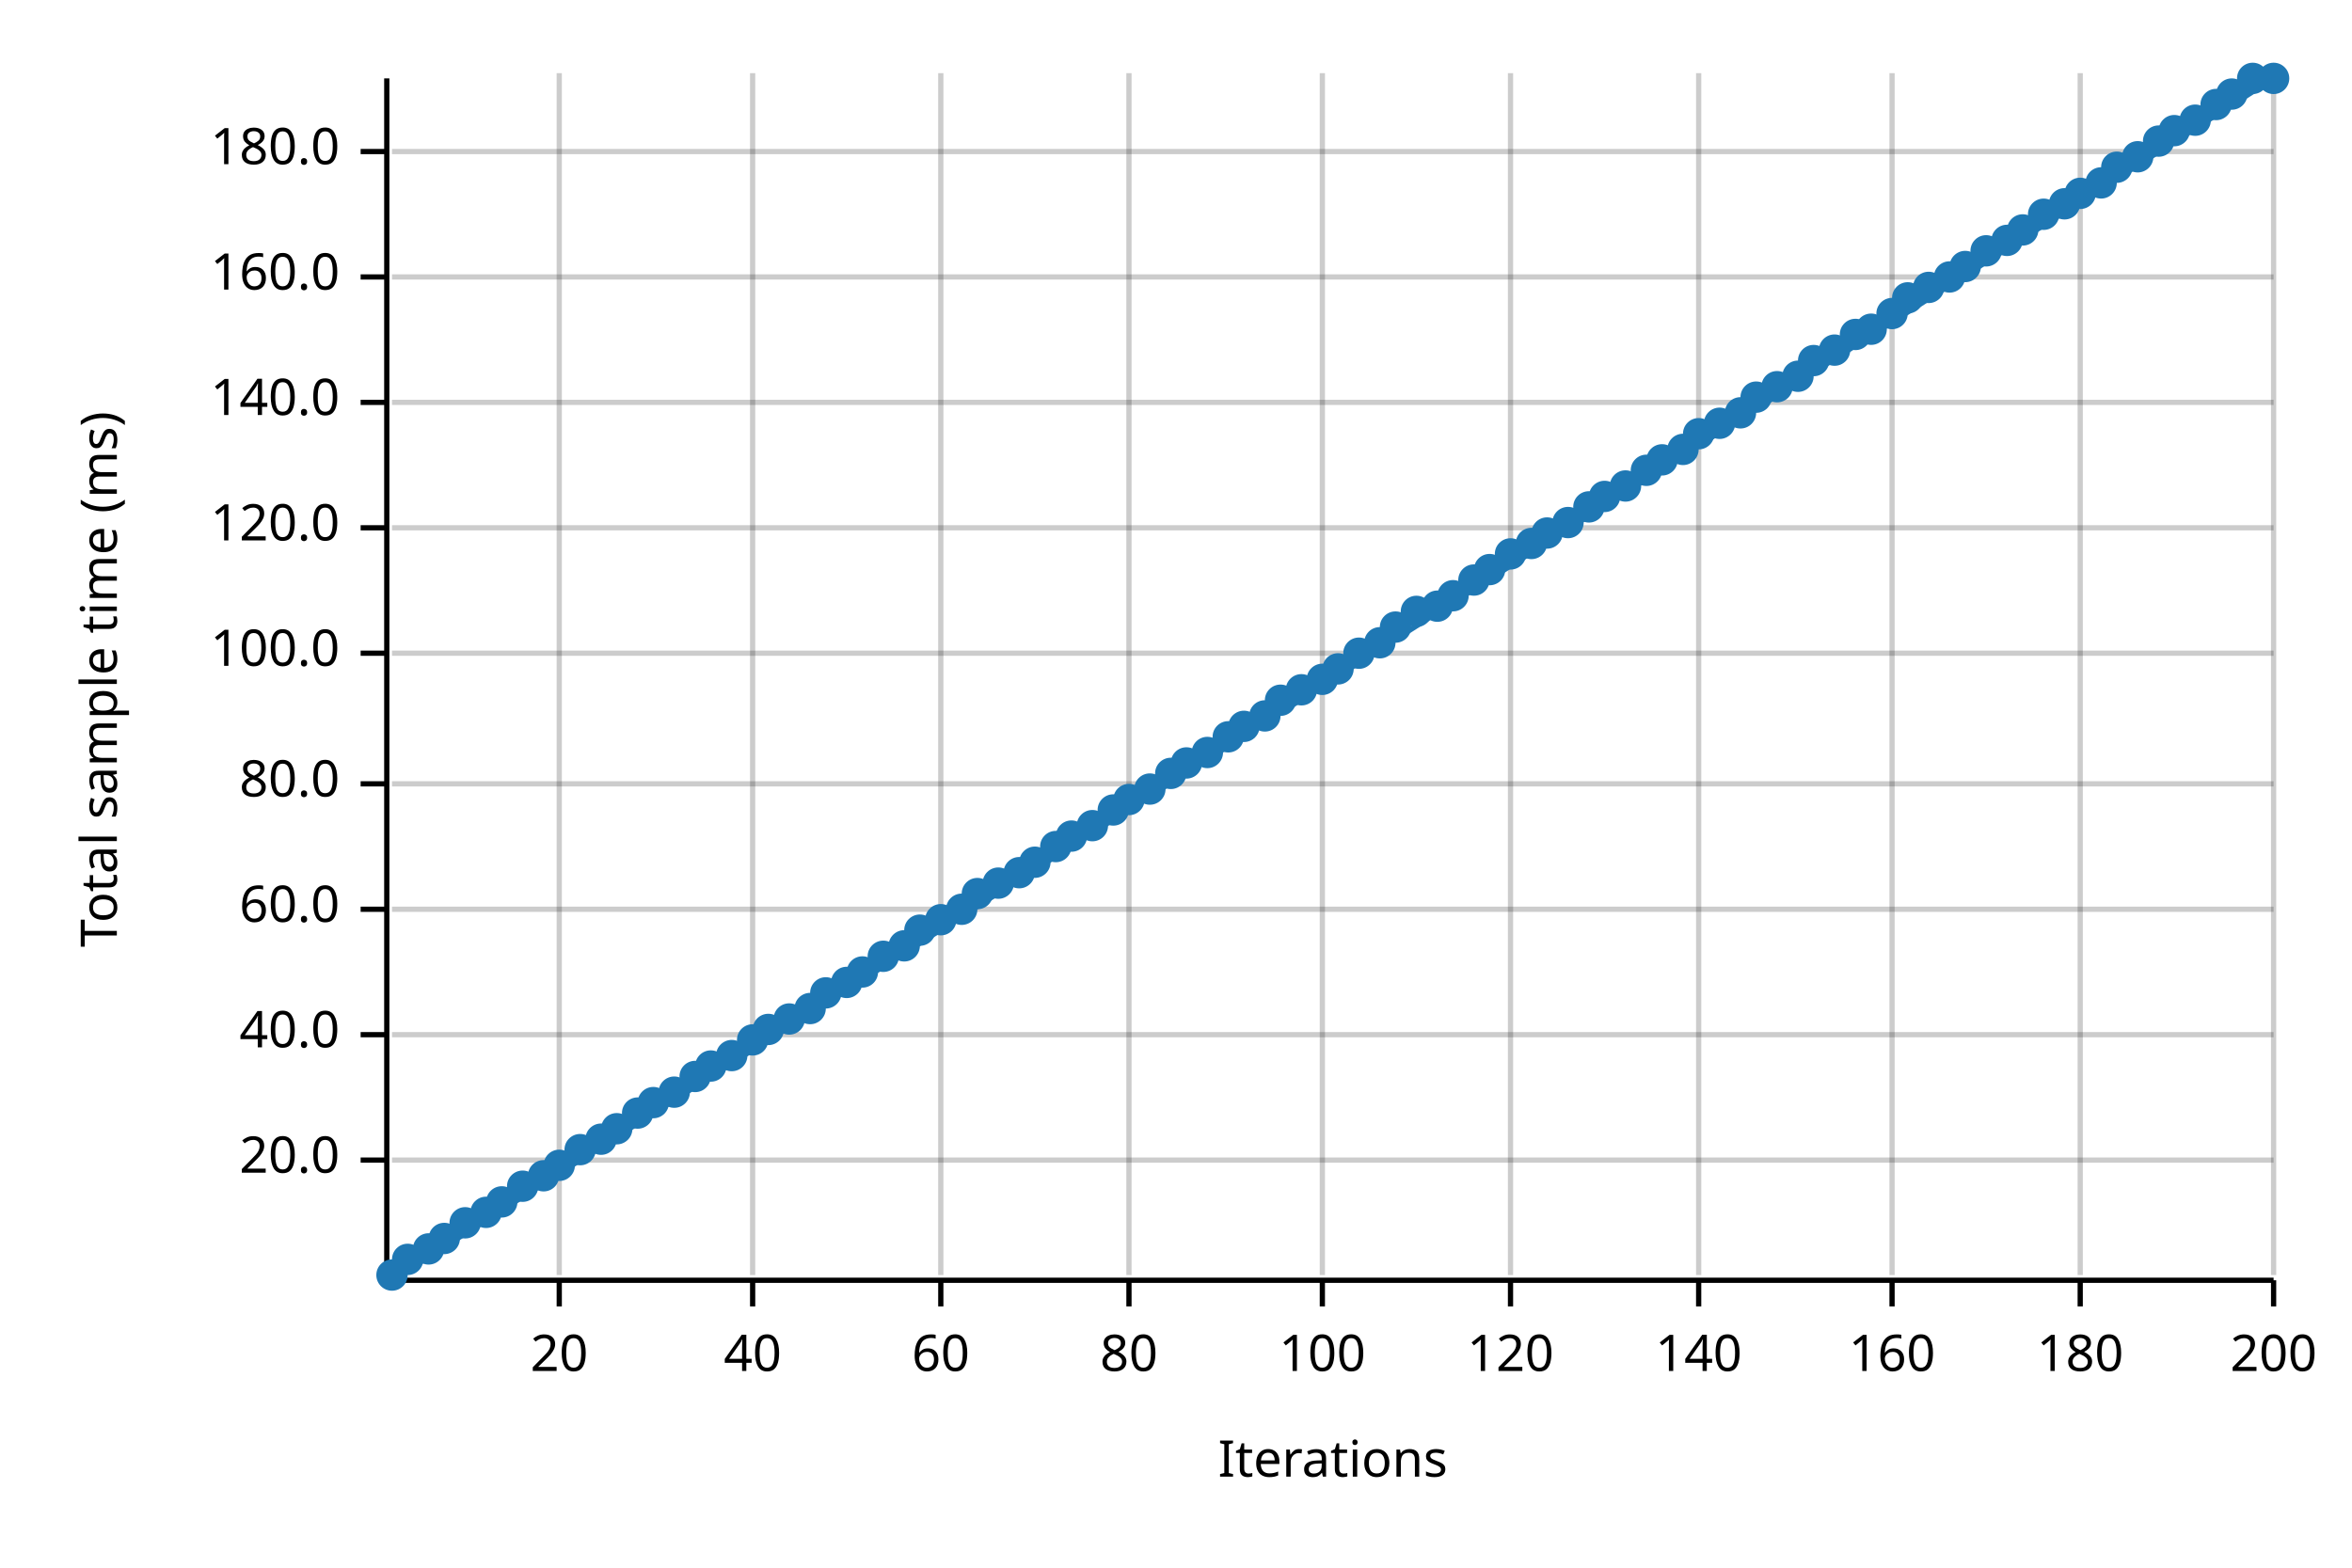
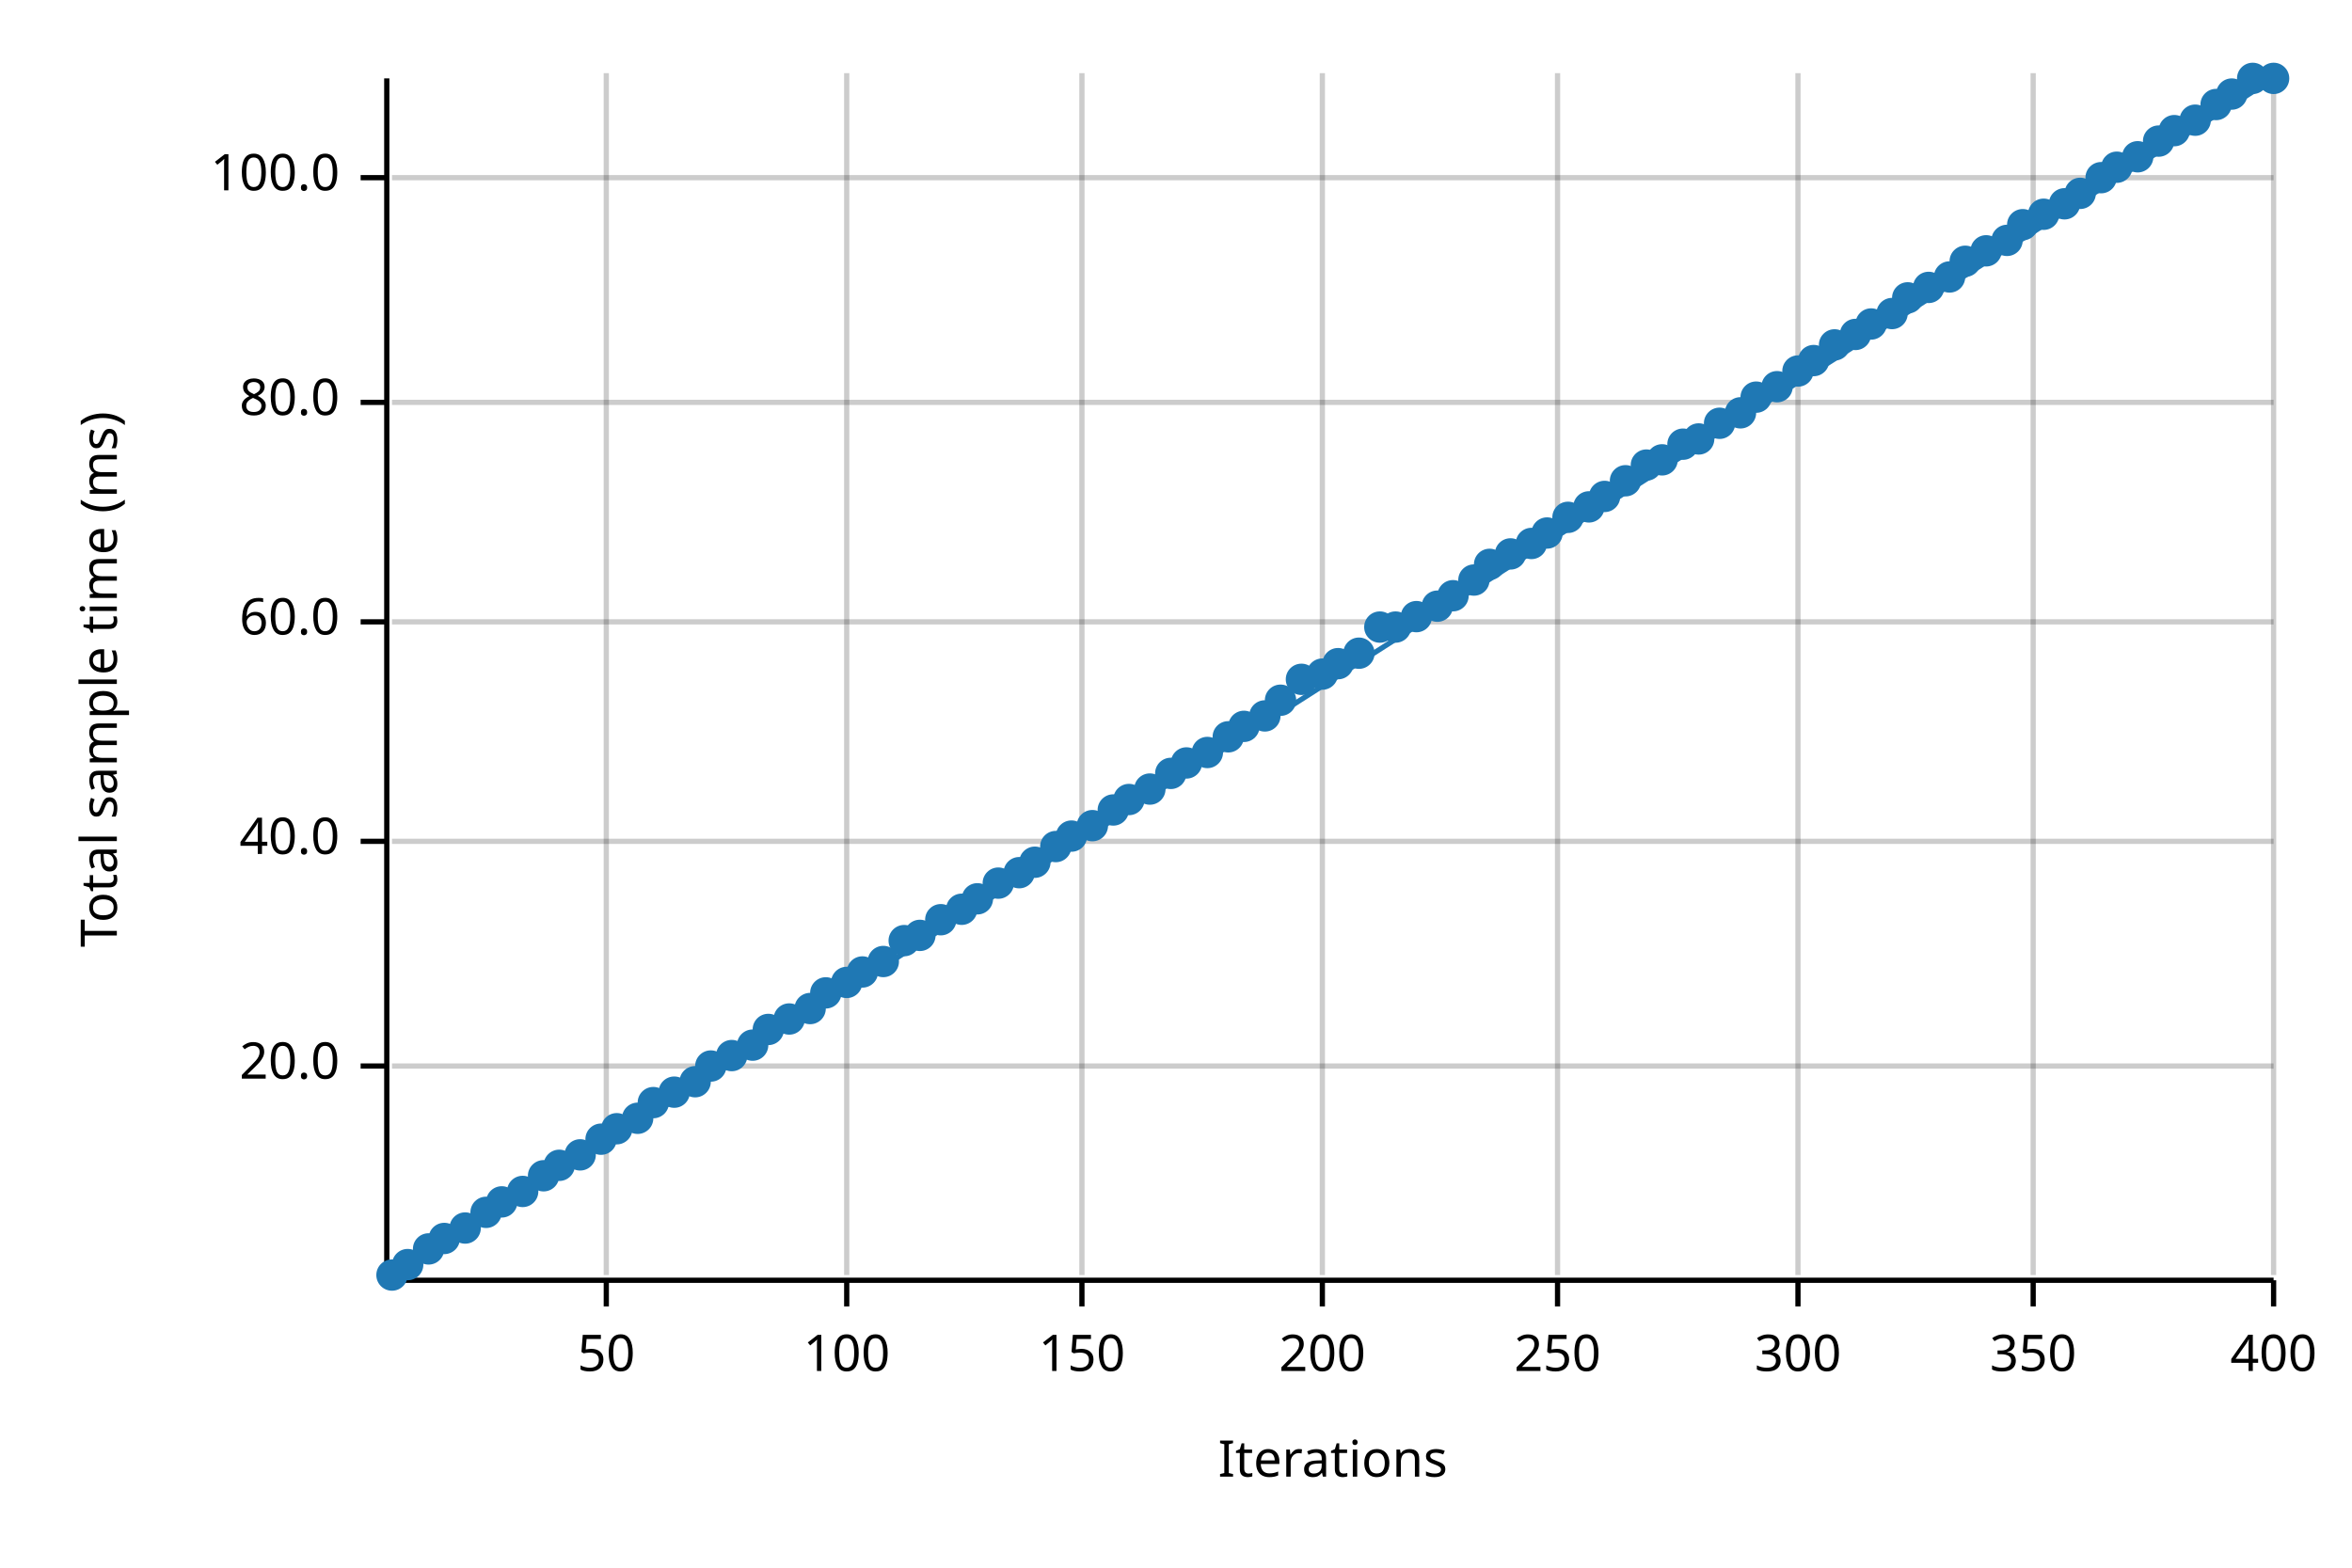
<svg xmlns="http://www.w3.org/2000/svg" width="450" height="300" viewBox="0 0 450 300">
  <text x="15" y="130" dy="0.76em" text-anchor="middle" font-family="sans-serif" font-size="9.677" opacity="1" fill="#000000" transform="rotate(270, 15, 130)">
Total sample time (ms)
</text>
  <text x="255" y="285" dy="-0.5ex" text-anchor="middle" font-family="sans-serif" font-size="9.677" opacity="1" fill="#000000">
Iterations
</text>
-   <line opacity="0.2" stroke="#000000" stroke-width="1" x1="107" y1="244" x2="107" y2="14" />
-   <line opacity="0.2" stroke="#000000" stroke-width="1" x1="144" y1="244" x2="144" y2="14" />
-   <line opacity="0.2" stroke="#000000" stroke-width="1" x1="180" y1="244" x2="180" y2="14" />
-   <line opacity="0.2" stroke="#000000" stroke-width="1" x1="216" y1="244" x2="216" y2="14" />
+   <line opacity="0.2" stroke="#000000" stroke-width="1" x1="116" y1="244" x2="116" y2="14" />
+   <line opacity="0.2" stroke="#000000" stroke-width="1" x1="162" y1="244" x2="162" y2="14" />
+   <line opacity="0.2" stroke="#000000" stroke-width="1" x1="207" y1="244" x2="207" y2="14" />
  <line opacity="0.2" stroke="#000000" stroke-width="1" x1="253" y1="244" x2="253" y2="14" />
-   <line opacity="0.2" stroke="#000000" stroke-width="1" x1="289" y1="244" x2="289" y2="14" />
-   <line opacity="0.2" stroke="#000000" stroke-width="1" x1="325" y1="244" x2="325" y2="14" />
-   <line opacity="0.2" stroke="#000000" stroke-width="1" x1="362" y1="244" x2="362" y2="14" />
-   <line opacity="0.2" stroke="#000000" stroke-width="1" x1="398" y1="244" x2="398" y2="14" />
+   <line opacity="0.2" stroke="#000000" stroke-width="1" x1="298" y1="244" x2="298" y2="14" />
+   <line opacity="0.2" stroke="#000000" stroke-width="1" x1="344" y1="244" x2="344" y2="14" />
+   <line opacity="0.2" stroke="#000000" stroke-width="1" x1="389" y1="244" x2="389" y2="14" />
  <line opacity="0.2" stroke="#000000" stroke-width="1" x1="435" y1="244" x2="435" y2="14" />
-   <line opacity="0.2" stroke="#000000" stroke-width="1" x1="75" y1="222" x2="435" y2="222" />
-   <line opacity="0.2" stroke="#000000" stroke-width="1" x1="75" y1="198" x2="435" y2="198" />
-   <line opacity="0.2" stroke="#000000" stroke-width="1" x1="75" y1="174" x2="435" y2="174" />
-   <line opacity="0.2" stroke="#000000" stroke-width="1" x1="75" y1="150" x2="435" y2="150" />
-   <line opacity="0.2" stroke="#000000" stroke-width="1" x1="75" y1="125" x2="435" y2="125" />
-   <line opacity="0.2" stroke="#000000" stroke-width="1" x1="75" y1="101" x2="435" y2="101" />
+   <line opacity="0.2" stroke="#000000" stroke-width="1" x1="75" y1="204" x2="435" y2="204" />
+   <line opacity="0.2" stroke="#000000" stroke-width="1" x1="75" y1="161" x2="435" y2="161" />
+   <line opacity="0.2" stroke="#000000" stroke-width="1" x1="75" y1="119" x2="435" y2="119" />
  <line opacity="0.2" stroke="#000000" stroke-width="1" x1="75" y1="77" x2="435" y2="77" />
-   <line opacity="0.2" stroke="#000000" stroke-width="1" x1="75" y1="53" x2="435" y2="53" />
-   <line opacity="0.2" stroke="#000000" stroke-width="1" x1="75" y1="29" x2="435" y2="29" />
+   <line opacity="0.2" stroke="#000000" stroke-width="1" x1="75" y1="34" x2="435" y2="34" />
  <polyline fill="none" opacity="1" stroke="#000000" stroke-width="1" points="74,15 74,245 " />
-   <text x="65" y="222" dy="0.5ex" text-anchor="end" font-family="sans-serif" font-size="9.677" opacity="1" fill="#000000">
+   <text x="65" y="204" dy="0.5ex" text-anchor="end" font-family="sans-serif" font-size="9.677" opacity="1" fill="#000000">
20.0
</text>
-   <polyline fill="none" opacity="1" stroke="#000000" stroke-width="1" points="69,222 74,222 " />
-   <text x="65" y="198" dy="0.5ex" text-anchor="end" font-family="sans-serif" font-size="9.677" opacity="1" fill="#000000">
+   <polyline fill="none" opacity="1" stroke="#000000" stroke-width="1" points="69,204 74,204 " />
+   <text x="65" y="161" dy="0.5ex" text-anchor="end" font-family="sans-serif" font-size="9.677" opacity="1" fill="#000000">
40.0
</text>
-   <polyline fill="none" opacity="1" stroke="#000000" stroke-width="1" points="69,198 74,198 " />
-   <text x="65" y="174" dy="0.5ex" text-anchor="end" font-family="sans-serif" font-size="9.677" opacity="1" fill="#000000">
+   <polyline fill="none" opacity="1" stroke="#000000" stroke-width="1" points="69,161 74,161 " />
+   <text x="65" y="119" dy="0.5ex" text-anchor="end" font-family="sans-serif" font-size="9.677" opacity="1" fill="#000000">
60.0
</text>
-   <polyline fill="none" opacity="1" stroke="#000000" stroke-width="1" points="69,174 74,174 " />
-   <text x="65" y="150" dy="0.5ex" text-anchor="end" font-family="sans-serif" font-size="9.677" opacity="1" fill="#000000">
+   <polyline fill="none" opacity="1" stroke="#000000" stroke-width="1" points="69,119 74,119 " />
+   <text x="65" y="77" dy="0.5ex" text-anchor="end" font-family="sans-serif" font-size="9.677" opacity="1" fill="#000000">
80.0
</text>
-   <polyline fill="none" opacity="1" stroke="#000000" stroke-width="1" points="69,150 74,150 " />
-   <text x="65" y="125" dy="0.5ex" text-anchor="end" font-family="sans-serif" font-size="9.677" opacity="1" fill="#000000">
+   <polyline fill="none" opacity="1" stroke="#000000" stroke-width="1" points="69,77 74,77 " />
+   <text x="65" y="34" dy="0.5ex" text-anchor="end" font-family="sans-serif" font-size="9.677" opacity="1" fill="#000000">
100.0
</text>
-   <polyline fill="none" opacity="1" stroke="#000000" stroke-width="1" points="69,125 74,125 " />
-   <text x="65" y="101" dy="0.5ex" text-anchor="end" font-family="sans-serif" font-size="9.677" opacity="1" fill="#000000">
- 120.0
+   <polyline fill="none" opacity="1" stroke="#000000" stroke-width="1" points="69,34 74,34 " />
+   <polyline fill="none" opacity="1" stroke="#000000" stroke-width="1" points="75,245 435,245 " />
+   <text x="116" y="255" dy="0.76em" text-anchor="middle" font-family="sans-serif" font-size="9.677" opacity="1" fill="#000000">
+ 50
</text>
-   <polyline fill="none" opacity="1" stroke="#000000" stroke-width="1" points="69,101 74,101 " />
-   <text x="65" y="77" dy="0.5ex" text-anchor="end" font-family="sans-serif" font-size="9.677" opacity="1" fill="#000000">
- 140.0
- </text>
-   <polyline fill="none" opacity="1" stroke="#000000" stroke-width="1" points="69,77 74,77 " />
-   <text x="65" y="53" dy="0.5ex" text-anchor="end" font-family="sans-serif" font-size="9.677" opacity="1" fill="#000000">
- 160.0
- </text>
-   <polyline fill="none" opacity="1" stroke="#000000" stroke-width="1" points="69,53 74,53 " />
-   <text x="65" y="29" dy="0.5ex" text-anchor="end" font-family="sans-serif" font-size="9.677" opacity="1" fill="#000000">
- 180.0
- </text>
-   <polyline fill="none" opacity="1" stroke="#000000" stroke-width="1" points="69,29 74,29 " />
-   <polyline fill="none" opacity="1" stroke="#000000" stroke-width="1" points="75,245 435,245 " />
-   <text x="107" y="255" dy="0.76em" text-anchor="middle" font-family="sans-serif" font-size="9.677" opacity="1" fill="#000000">
- 20
- </text>
-   <polyline fill="none" opacity="1" stroke="#000000" stroke-width="1" points="107,245 107,250 " />
-   <text x="144" y="255" dy="0.76em" text-anchor="middle" font-family="sans-serif" font-size="9.677" opacity="1" fill="#000000">
- 40
- </text>
-   <polyline fill="none" opacity="1" stroke="#000000" stroke-width="1" points="144,245 144,250 " />
-   <text x="180" y="255" dy="0.76em" text-anchor="middle" font-family="sans-serif" font-size="9.677" opacity="1" fill="#000000">
- 60
- </text>
-   <polyline fill="none" opacity="1" stroke="#000000" stroke-width="1" points="180,245 180,250 " />
-   <text x="216" y="255" dy="0.76em" text-anchor="middle" font-family="sans-serif" font-size="9.677" opacity="1" fill="#000000">
- 80
- </text>
-   <polyline fill="none" opacity="1" stroke="#000000" stroke-width="1" points="216,245 216,250 " />
-   <text x="253" y="255" dy="0.76em" text-anchor="middle" font-family="sans-serif" font-size="9.677" opacity="1" fill="#000000">
+   <polyline fill="none" opacity="1" stroke="#000000" stroke-width="1" points="116,245 116,250 " />
+   <text x="162" y="255" dy="0.76em" text-anchor="middle" font-family="sans-serif" font-size="9.677" opacity="1" fill="#000000">
100
</text>
+   <polyline fill="none" opacity="1" stroke="#000000" stroke-width="1" points="162,245 162,250 " />
+   <text x="207" y="255" dy="0.76em" text-anchor="middle" font-family="sans-serif" font-size="9.677" opacity="1" fill="#000000">
+ 150
+ </text>
+   <polyline fill="none" opacity="1" stroke="#000000" stroke-width="1" points="207,245 207,250 " />
+   <text x="253" y="255" dy="0.76em" text-anchor="middle" font-family="sans-serif" font-size="9.677" opacity="1" fill="#000000">
+ 200
+ </text>
  <polyline fill="none" opacity="1" stroke="#000000" stroke-width="1" points="253,245 253,250 " />
-   <text x="289" y="255" dy="0.76em" text-anchor="middle" font-family="sans-serif" font-size="9.677" opacity="1" fill="#000000">
- 120
+   <text x="298" y="255" dy="0.76em" text-anchor="middle" font-family="sans-serif" font-size="9.677" opacity="1" fill="#000000">
+ 250
</text>
-   <polyline fill="none" opacity="1" stroke="#000000" stroke-width="1" points="289,245 289,250 " />
-   <text x="325" y="255" dy="0.76em" text-anchor="middle" font-family="sans-serif" font-size="9.677" opacity="1" fill="#000000">
- 140
+   <polyline fill="none" opacity="1" stroke="#000000" stroke-width="1" points="298,245 298,250 " />
+   <text x="344" y="255" dy="0.76em" text-anchor="middle" font-family="sans-serif" font-size="9.677" opacity="1" fill="#000000">
+ 300
</text>
-   <polyline fill="none" opacity="1" stroke="#000000" stroke-width="1" points="325,245 325,250 " />
-   <text x="362" y="255" dy="0.76em" text-anchor="middle" font-family="sans-serif" font-size="9.677" opacity="1" fill="#000000">
- 160
+   <polyline fill="none" opacity="1" stroke="#000000" stroke-width="1" points="344,245 344,250 " />
+   <text x="389" y="255" dy="0.76em" text-anchor="middle" font-family="sans-serif" font-size="9.677" opacity="1" fill="#000000">
+ 350
</text>
-   <polyline fill="none" opacity="1" stroke="#000000" stroke-width="1" points="362,245 362,250 " />
-   <text x="398" y="255" dy="0.76em" text-anchor="middle" font-family="sans-serif" font-size="9.677" opacity="1" fill="#000000">
- 180
- </text>
-   <polyline fill="none" opacity="1" stroke="#000000" stroke-width="1" points="398,245 398,250 " />
+   <polyline fill="none" opacity="1" stroke="#000000" stroke-width="1" points="389,245 389,250 " />
  <text x="435" y="255" dy="0.76em" text-anchor="middle" font-family="sans-serif" font-size="9.677" opacity="1" fill="#000000">
- 200
+ 400
</text>
  <polyline fill="none" opacity="1" stroke="#000000" stroke-width="1" points="435,245 435,250 " />
  <circle cx="75" cy="244" r="3" opacity="1" fill="#1F78B4" stroke="none" stroke-width="1" />
-   <circle cx="78" cy="241" r="3" opacity="1" fill="#1F78B4" stroke="none" stroke-width="1" />
+   <circle cx="78" cy="242" r="3" opacity="1" fill="#1F78B4" stroke="none" stroke-width="1" />
  <circle cx="82" cy="239" r="3" opacity="1" fill="#1F78B4" stroke="none" stroke-width="1" />
  <circle cx="85" cy="237" r="3" opacity="1" fill="#1F78B4" stroke="none" stroke-width="1" />
-   <circle cx="89" cy="234" r="3" opacity="1" fill="#1F78B4" stroke="none" stroke-width="1" />
+   <circle cx="89" cy="235" r="3" opacity="1" fill="#1F78B4" stroke="none" stroke-width="1" />
  <circle cx="93" cy="232" r="3" opacity="1" fill="#1F78B4" stroke="none" stroke-width="1" />
  <circle cx="96" cy="230" r="3" opacity="1" fill="#1F78B4" stroke="none" stroke-width="1" />
-   <circle cx="100" cy="227" r="3" opacity="1" fill="#1F78B4" stroke="none" stroke-width="1" />
+   <circle cx="100" cy="228" r="3" opacity="1" fill="#1F78B4" stroke="none" stroke-width="1" />
  <circle cx="104" cy="225" r="3" opacity="1" fill="#1F78B4" stroke="none" stroke-width="1" />
  <circle cx="107" cy="223" r="3" opacity="1" fill="#1F78B4" stroke="none" stroke-width="1" />
-   <circle cx="111" cy="220" r="3" opacity="1" fill="#1F78B4" stroke="none" stroke-width="1" />
+   <circle cx="111" cy="221" r="3" opacity="1" fill="#1F78B4" stroke="none" stroke-width="1" />
  <circle cx="115" cy="218" r="3" opacity="1" fill="#1F78B4" stroke="none" stroke-width="1" />
  <circle cx="118" cy="216" r="3" opacity="1" fill="#1F78B4" stroke="none" stroke-width="1" />
-   <circle cx="122" cy="213" r="3" opacity="1" fill="#1F78B4" stroke="none" stroke-width="1" />
+   <circle cx="122" cy="214" r="3" opacity="1" fill="#1F78B4" stroke="none" stroke-width="1" />
  <circle cx="125" cy="211" r="3" opacity="1" fill="#1F78B4" stroke="none" stroke-width="1" />
  <circle cx="129" cy="209" r="3" opacity="1" fill="#1F78B4" stroke="none" stroke-width="1" />
-   <circle cx="133" cy="206" r="3" opacity="1" fill="#1F78B4" stroke="none" stroke-width="1" />
+   <circle cx="133" cy="207" r="3" opacity="1" fill="#1F78B4" stroke="none" stroke-width="1" />
  <circle cx="136" cy="204" r="3" opacity="1" fill="#1F78B4" stroke="none" stroke-width="1" />
  <circle cx="140" cy="202" r="3" opacity="1" fill="#1F78B4" stroke="none" stroke-width="1" />
-   <circle cx="144" cy="199" r="3" opacity="1" fill="#1F78B4" stroke="none" stroke-width="1" />
+   <circle cx="144" cy="200" r="3" opacity="1" fill="#1F78B4" stroke="none" stroke-width="1" />
  <circle cx="147" cy="197" r="3" opacity="1" fill="#1F78B4" stroke="none" stroke-width="1" />
  <circle cx="151" cy="195" r="3" opacity="1" fill="#1F78B4" stroke="none" stroke-width="1" />
  <circle cx="155" cy="193" r="3" opacity="1" fill="#1F78B4" stroke="none" stroke-width="1" />
  <circle cx="158" cy="190" r="3" opacity="1" fill="#1F78B4" stroke="none" stroke-width="1" />
  <circle cx="162" cy="188" r="3" opacity="1" fill="#1F78B4" stroke="none" stroke-width="1" />
  <circle cx="165" cy="186" r="3" opacity="1" fill="#1F78B4" stroke="none" stroke-width="1" />
-   <circle cx="169" cy="183" r="3" opacity="1" fill="#1F78B4" stroke="none" stroke-width="1" />
-   <circle cx="173" cy="181" r="3" opacity="1" fill="#1F78B4" stroke="none" stroke-width="1" />
-   <circle cx="176" cy="178" r="3" opacity="1" fill="#1F78B4" stroke="none" stroke-width="1" />
+   <circle cx="169" cy="184" r="3" opacity="1" fill="#1F78B4" stroke="none" stroke-width="1" />
+   <circle cx="173" cy="180" r="3" opacity="1" fill="#1F78B4" stroke="none" stroke-width="1" />
+   <circle cx="176" cy="179" r="3" opacity="1" fill="#1F78B4" stroke="none" stroke-width="1" />
  <circle cx="180" cy="176" r="3" opacity="1" fill="#1F78B4" stroke="none" stroke-width="1" />
  <circle cx="184" cy="174" r="3" opacity="1" fill="#1F78B4" stroke="none" stroke-width="1" />
-   <circle cx="187" cy="171" r="3" opacity="1" fill="#1F78B4" stroke="none" stroke-width="1" />
+   <circle cx="187" cy="172" r="3" opacity="1" fill="#1F78B4" stroke="none" stroke-width="1" />
  <circle cx="191" cy="169" r="3" opacity="1" fill="#1F78B4" stroke="none" stroke-width="1" />
  <circle cx="195" cy="167" r="3" opacity="1" fill="#1F78B4" stroke="none" stroke-width="1" />
  <circle cx="198" cy="165" r="3" opacity="1" fill="#1F78B4" stroke="none" stroke-width="1" />
  <circle cx="202" cy="162" r="3" opacity="1" fill="#1F78B4" stroke="none" stroke-width="1" />
  <circle cx="205" cy="160" r="3" opacity="1" fill="#1F78B4" stroke="none" stroke-width="1" />
  <circle cx="209" cy="158" r="3" opacity="1" fill="#1F78B4" stroke="none" stroke-width="1" />
  <circle cx="213" cy="155" r="3" opacity="1" fill="#1F78B4" stroke="none" stroke-width="1" />
  <circle cx="216" cy="153" r="3" opacity="1" fill="#1F78B4" stroke="none" stroke-width="1" />
  <circle cx="220" cy="151" r="3" opacity="1" fill="#1F78B4" stroke="none" stroke-width="1" />
  <circle cx="224" cy="148" r="3" opacity="1" fill="#1F78B4" stroke="none" stroke-width="1" />
  <circle cx="227" cy="146" r="3" opacity="1" fill="#1F78B4" stroke="none" stroke-width="1" />
  <circle cx="231" cy="144" r="3" opacity="1" fill="#1F78B4" stroke="none" stroke-width="1" />
  <circle cx="235" cy="141" r="3" opacity="1" fill="#1F78B4" stroke="none" stroke-width="1" />
  <circle cx="238" cy="139" r="3" opacity="1" fill="#1F78B4" stroke="none" stroke-width="1" />
  <circle cx="242" cy="137" r="3" opacity="1" fill="#1F78B4" stroke="none" stroke-width="1" />
  <circle cx="245" cy="134" r="3" opacity="1" fill="#1F78B4" stroke="none" stroke-width="1" />
-   <circle cx="249" cy="132" r="3" opacity="1" fill="#1F78B4" stroke="none" stroke-width="1" />
-   <circle cx="253" cy="130" r="3" opacity="1" fill="#1F78B4" stroke="none" stroke-width="1" />
-   <circle cx="256" cy="128" r="3" opacity="1" fill="#1F78B4" stroke="none" stroke-width="1" />
+   <circle cx="249" cy="130" r="3" opacity="1" fill="#1F78B4" stroke="none" stroke-width="1" />
+   <circle cx="253" cy="129" r="3" opacity="1" fill="#1F78B4" stroke="none" stroke-width="1" />
+   <circle cx="256" cy="127" r="3" opacity="1" fill="#1F78B4" stroke="none" stroke-width="1" />
  <circle cx="260" cy="125" r="3" opacity="1" fill="#1F78B4" stroke="none" stroke-width="1" />
-   <circle cx="264" cy="123" r="3" opacity="1" fill="#1F78B4" stroke="none" stroke-width="1" />
+   <circle cx="264" cy="120" r="3" opacity="1" fill="#1F78B4" stroke="none" stroke-width="1" />
  <circle cx="267" cy="120" r="3" opacity="1" fill="#1F78B4" stroke="none" stroke-width="1" />
-   <circle cx="271" cy="117" r="3" opacity="1" fill="#1F78B4" stroke="none" stroke-width="1" />
+   <circle cx="271" cy="118" r="3" opacity="1" fill="#1F78B4" stroke="none" stroke-width="1" />
  <circle cx="275" cy="116" r="3" opacity="1" fill="#1F78B4" stroke="none" stroke-width="1" />
  <circle cx="278" cy="114" r="3" opacity="1" fill="#1F78B4" stroke="none" stroke-width="1" />
  <circle cx="282" cy="111" r="3" opacity="1" fill="#1F78B4" stroke="none" stroke-width="1" />
-   <circle cx="285" cy="109" r="3" opacity="1" fill="#1F78B4" stroke="none" stroke-width="1" />
+   <circle cx="285" cy="108" r="3" opacity="1" fill="#1F78B4" stroke="none" stroke-width="1" />
  <circle cx="289" cy="106" r="3" opacity="1" fill="#1F78B4" stroke="none" stroke-width="1" />
  <circle cx="293" cy="104" r="3" opacity="1" fill="#1F78B4" stroke="none" stroke-width="1" />
  <circle cx="296" cy="102" r="3" opacity="1" fill="#1F78B4" stroke="none" stroke-width="1" />
-   <circle cx="300" cy="100" r="3" opacity="1" fill="#1F78B4" stroke="none" stroke-width="1" />
+   <circle cx="300" cy="99" r="3" opacity="1" fill="#1F78B4" stroke="none" stroke-width="1" />
  <circle cx="304" cy="97" r="3" opacity="1" fill="#1F78B4" stroke="none" stroke-width="1" />
  <circle cx="307" cy="95" r="3" opacity="1" fill="#1F78B4" stroke="none" stroke-width="1" />
-   <circle cx="311" cy="93" r="3" opacity="1" fill="#1F78B4" stroke="none" stroke-width="1" />
-   <circle cx="315" cy="90" r="3" opacity="1" fill="#1F78B4" stroke="none" stroke-width="1" />
+   <circle cx="311" cy="92" r="3" opacity="1" fill="#1F78B4" stroke="none" stroke-width="1" />
+   <circle cx="315" cy="89" r="3" opacity="1" fill="#1F78B4" stroke="none" stroke-width="1" />
  <circle cx="318" cy="88" r="3" opacity="1" fill="#1F78B4" stroke="none" stroke-width="1" />
-   <circle cx="322" cy="86" r="3" opacity="1" fill="#1F78B4" stroke="none" stroke-width="1" />
-   <circle cx="325" cy="83" r="3" opacity="1" fill="#1F78B4" stroke="none" stroke-width="1" />
+   <circle cx="322" cy="85" r="3" opacity="1" fill="#1F78B4" stroke="none" stroke-width="1" />
+   <circle cx="325" cy="84" r="3" opacity="1" fill="#1F78B4" stroke="none" stroke-width="1" />
  <circle cx="329" cy="81" r="3" opacity="1" fill="#1F78B4" stroke="none" stroke-width="1" />
  <circle cx="333" cy="79" r="3" opacity="1" fill="#1F78B4" stroke="none" stroke-width="1" />
  <circle cx="336" cy="76" r="3" opacity="1" fill="#1F78B4" stroke="none" stroke-width="1" />
  <circle cx="340" cy="74" r="3" opacity="1" fill="#1F78B4" stroke="none" stroke-width="1" />
-   <circle cx="344" cy="72" r="3" opacity="1" fill="#1F78B4" stroke="none" stroke-width="1" />
+   <circle cx="344" cy="71" r="3" opacity="1" fill="#1F78B4" stroke="none" stroke-width="1" />
  <circle cx="347" cy="69" r="3" opacity="1" fill="#1F78B4" stroke="none" stroke-width="1" />
-   <circle cx="351" cy="67" r="3" opacity="1" fill="#1F78B4" stroke="none" stroke-width="1" />
+   <circle cx="351" cy="66" r="3" opacity="1" fill="#1F78B4" stroke="none" stroke-width="1" />
  <circle cx="355" cy="64" r="3" opacity="1" fill="#1F78B4" stroke="none" stroke-width="1" />
-   <circle cx="358" cy="63" r="3" opacity="1" fill="#1F78B4" stroke="none" stroke-width="1" />
+   <circle cx="358" cy="62" r="3" opacity="1" fill="#1F78B4" stroke="none" stroke-width="1" />
  <circle cx="362" cy="60" r="3" opacity="1" fill="#1F78B4" stroke="none" stroke-width="1" />
  <circle cx="365" cy="57" r="3" opacity="1" fill="#1F78B4" stroke="none" stroke-width="1" />
  <circle cx="369" cy="55" r="3" opacity="1" fill="#1F78B4" stroke="none" stroke-width="1" />
  <circle cx="373" cy="53" r="3" opacity="1" fill="#1F78B4" stroke="none" stroke-width="1" />
-   <circle cx="376" cy="51" r="3" opacity="1" fill="#1F78B4" stroke="none" stroke-width="1" />
+   <circle cx="376" cy="50" r="3" opacity="1" fill="#1F78B4" stroke="none" stroke-width="1" />
  <circle cx="380" cy="48" r="3" opacity="1" fill="#1F78B4" stroke="none" stroke-width="1" />
  <circle cx="384" cy="46" r="3" opacity="1" fill="#1F78B4" stroke="none" stroke-width="1" />
-   <circle cx="387" cy="44" r="3" opacity="1" fill="#1F78B4" stroke="none" stroke-width="1" />
+   <circle cx="387" cy="43" r="3" opacity="1" fill="#1F78B4" stroke="none" stroke-width="1" />
  <circle cx="391" cy="41" r="3" opacity="1" fill="#1F78B4" stroke="none" stroke-width="1" />
  <circle cx="395" cy="39" r="3" opacity="1" fill="#1F78B4" stroke="none" stroke-width="1" />
  <circle cx="398" cy="37" r="3" opacity="1" fill="#1F78B4" stroke="none" stroke-width="1" />
-   <circle cx="402" cy="35" r="3" opacity="1" fill="#1F78B4" stroke="none" stroke-width="1" />
+   <circle cx="402" cy="34" r="3" opacity="1" fill="#1F78B4" stroke="none" stroke-width="1" />
  <circle cx="405" cy="32" r="3" opacity="1" fill="#1F78B4" stroke="none" stroke-width="1" />
  <circle cx="409" cy="30" r="3" opacity="1" fill="#1F78B4" stroke="none" stroke-width="1" />
  <circle cx="413" cy="27" r="3" opacity="1" fill="#1F78B4" stroke="none" stroke-width="1" />
  <circle cx="416" cy="25" r="3" opacity="1" fill="#1F78B4" stroke="none" stroke-width="1" />
  <circle cx="420" cy="23" r="3" opacity="1" fill="#1F78B4" stroke="none" stroke-width="1" />
  <circle cx="424" cy="20" r="3" opacity="1" fill="#1F78B4" stroke="none" stroke-width="1" />
  <circle cx="427" cy="18" r="3" opacity="1" fill="#1F78B4" stroke="none" stroke-width="1" />
  <circle cx="431" cy="15" r="3" opacity="1" fill="#1F78B4" stroke="none" stroke-width="1" />
  <circle cx="435" cy="15" r="3" opacity="1" fill="#1F78B4" stroke="none" stroke-width="1" />
  <polyline fill="none" opacity="1" stroke="#1F78B4" stroke-width="1" points="75,245 435,15 " />
  <polygon opacity="0.25" fill="#1F78B4" points="75,245 435,15 435,15 " />
</svg>
